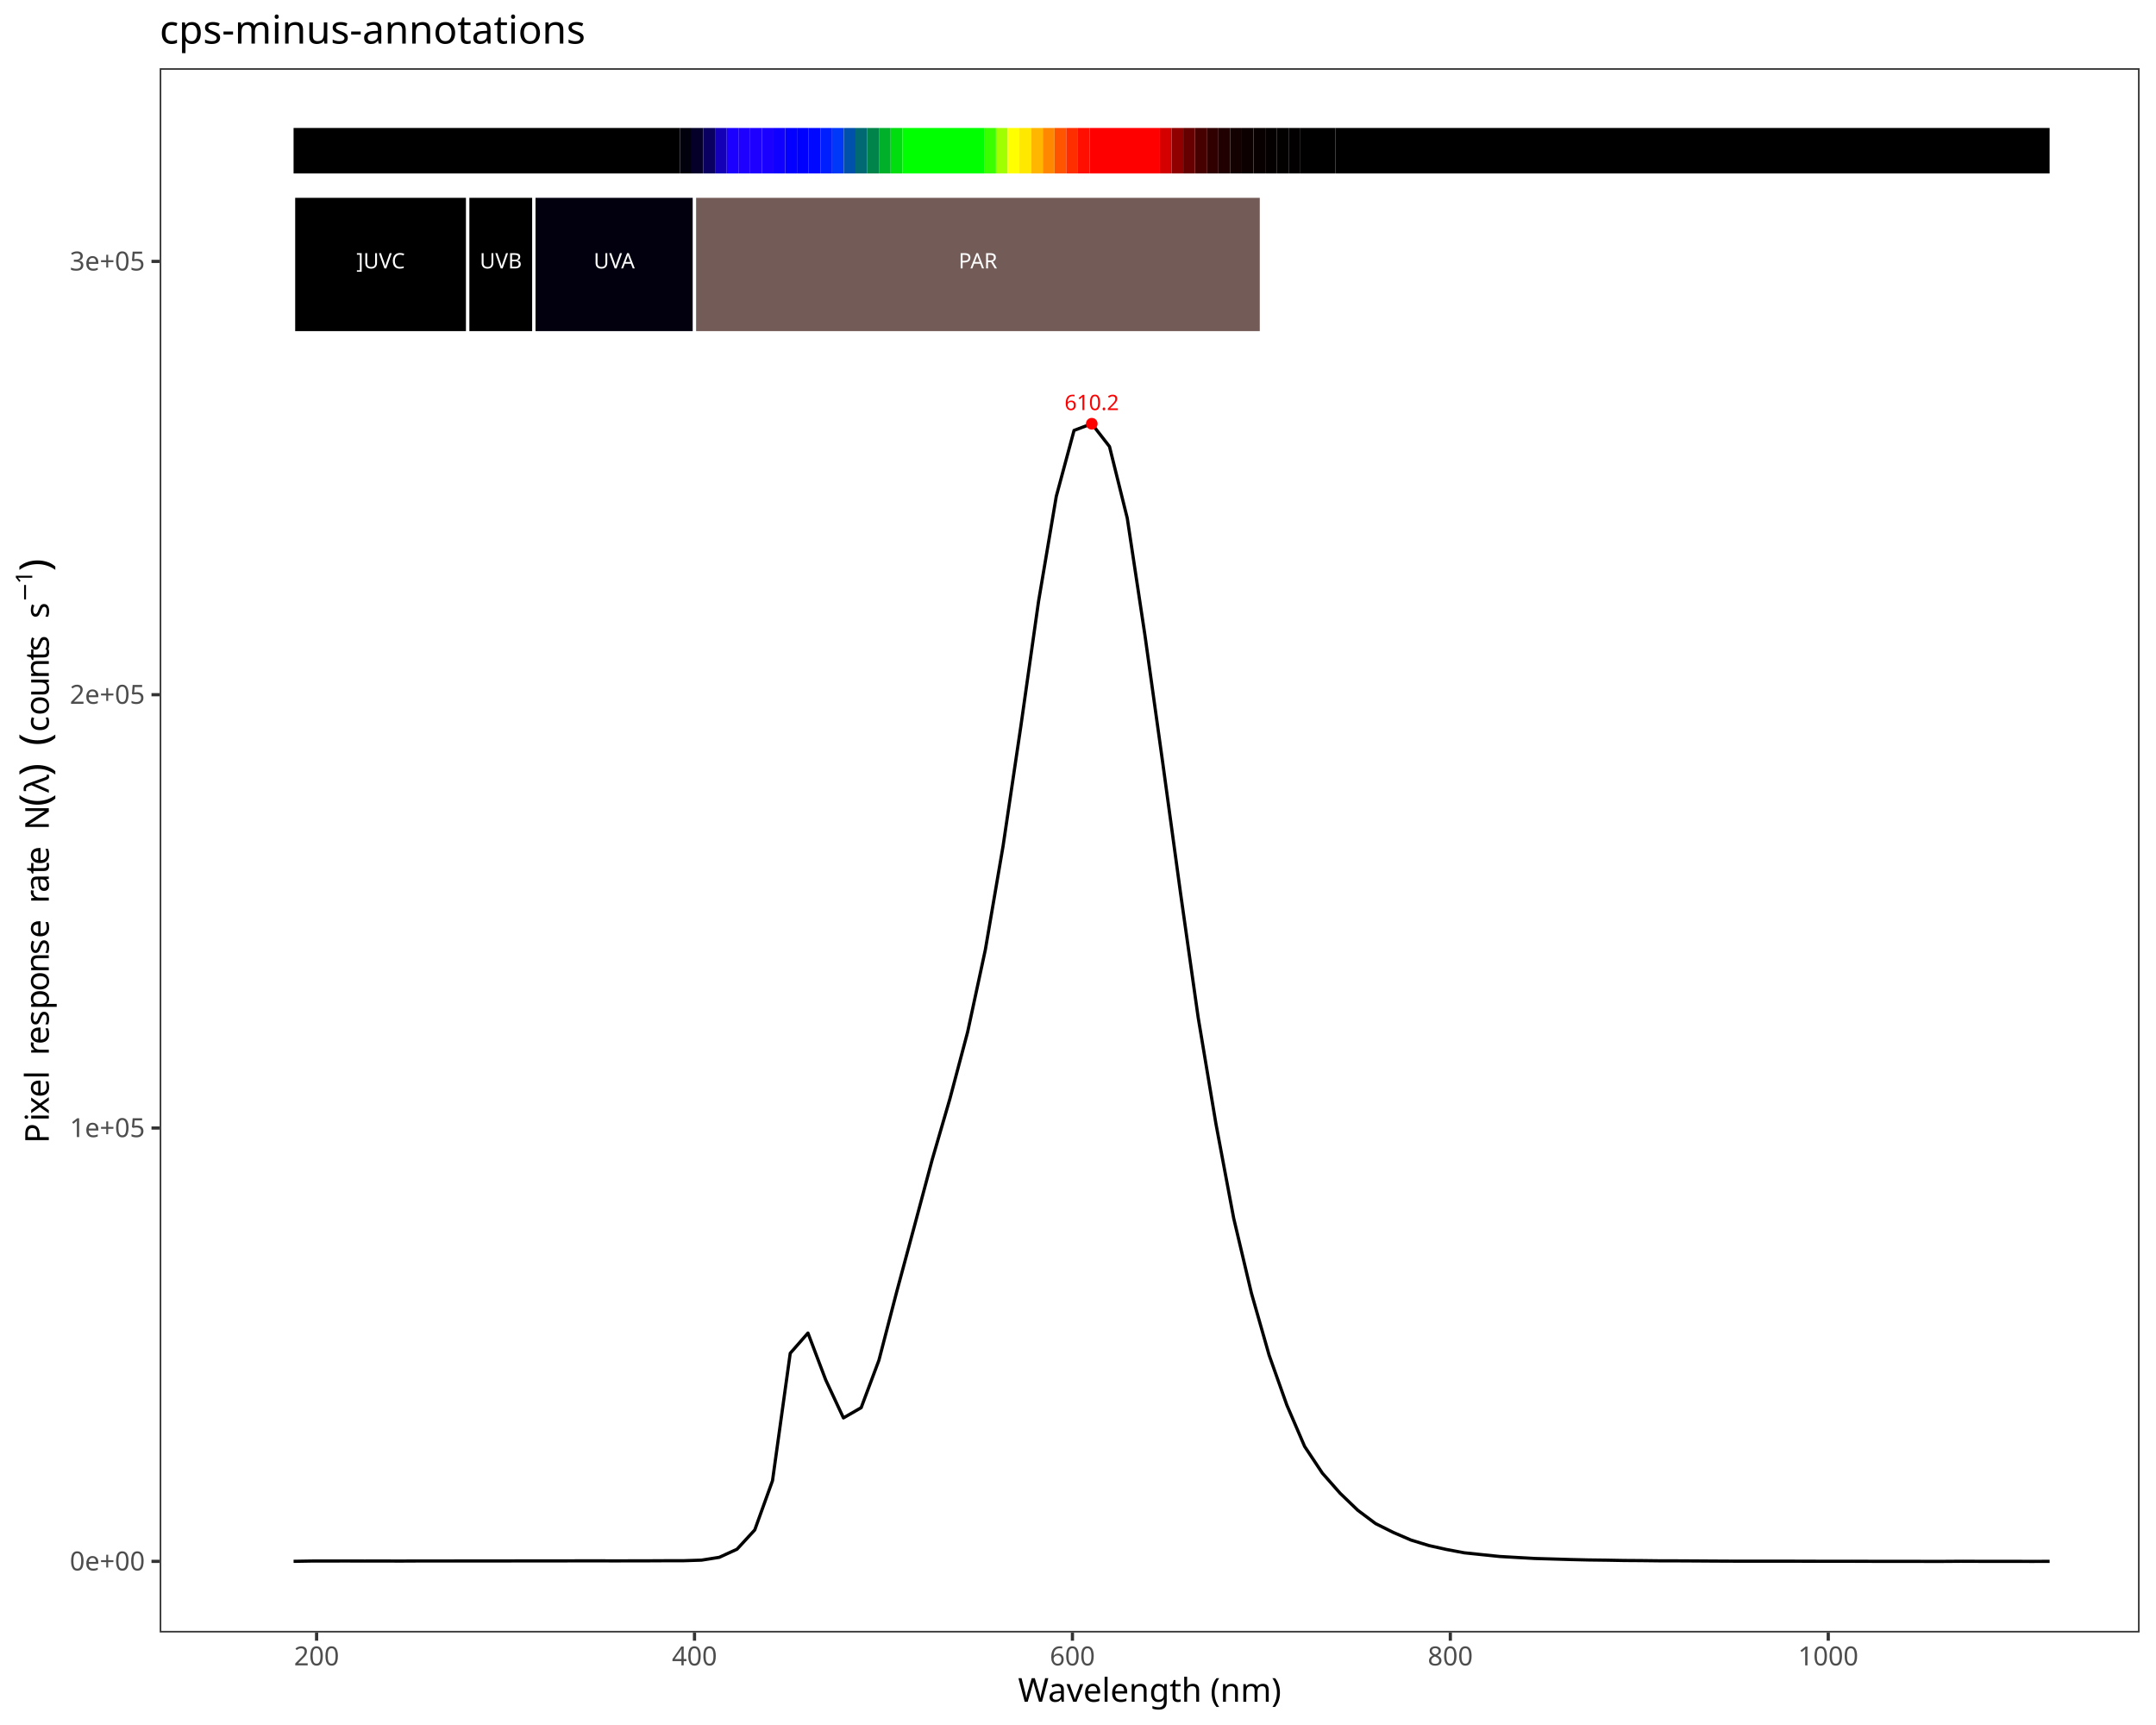
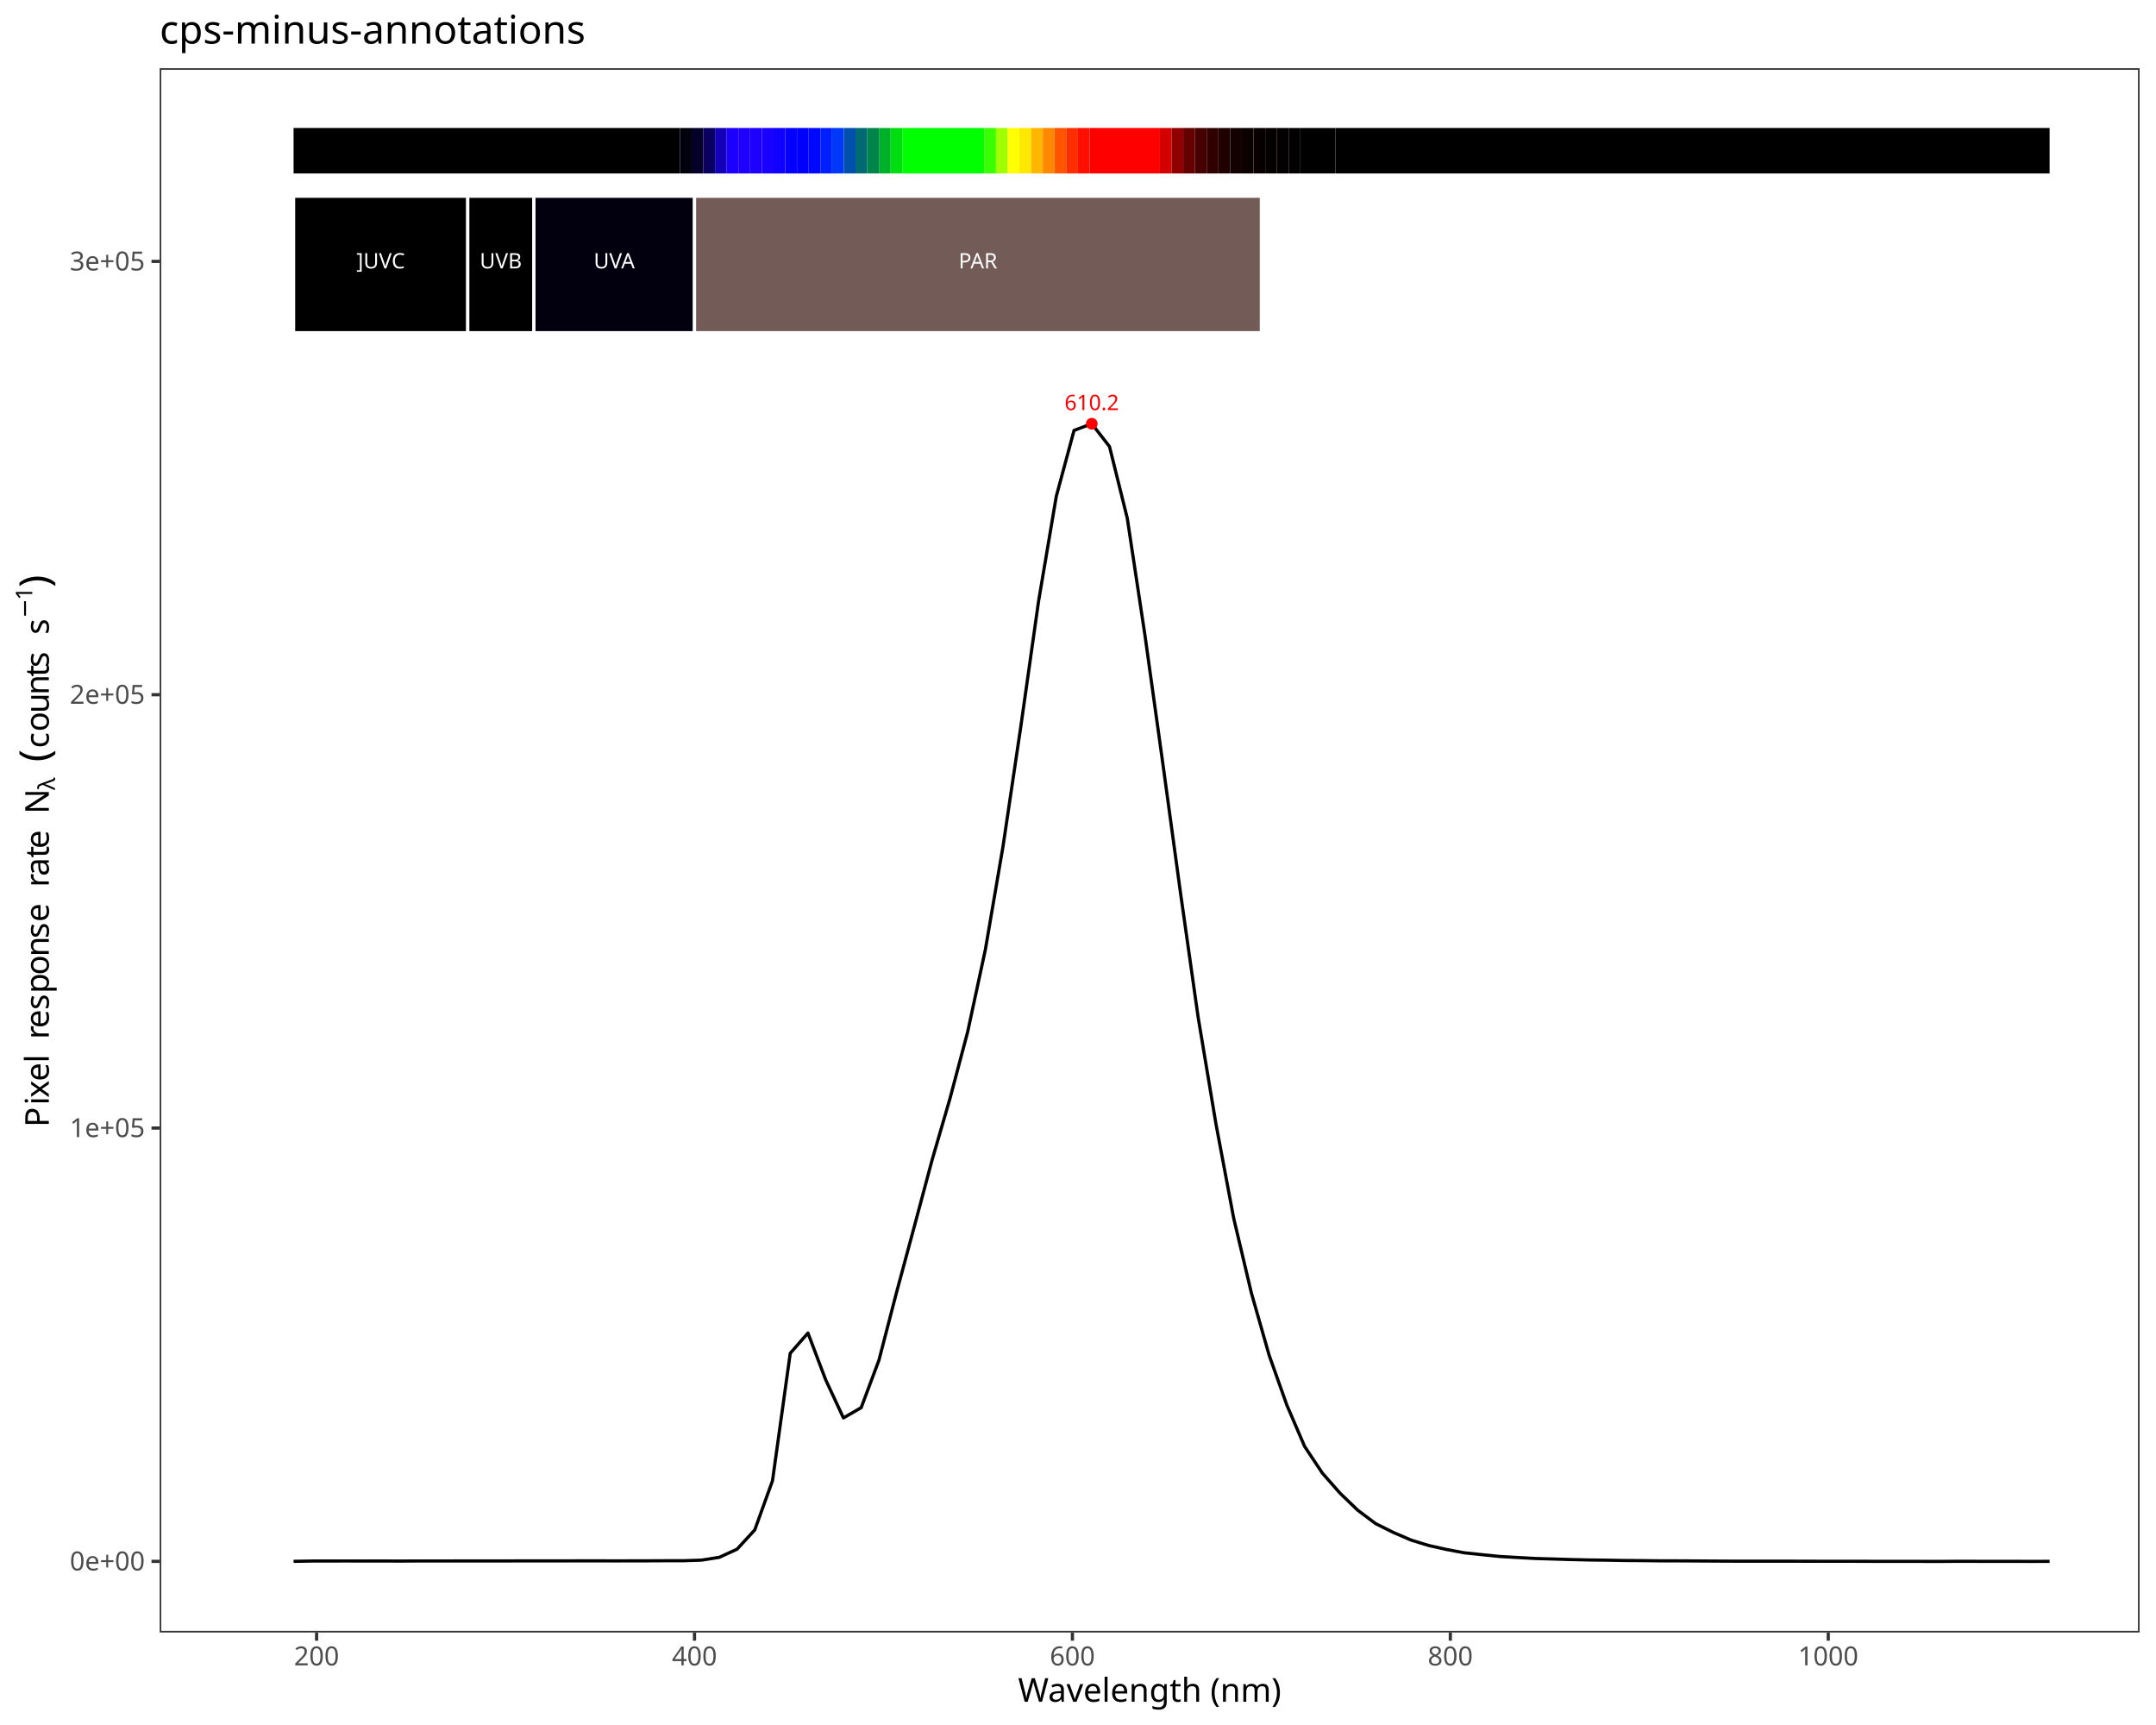
<svg xmlns="http://www.w3.org/2000/svg" class="svglite" data-engine-version="2.0" width="720.00pt" height="576.00pt" viewBox="0 0 720.00 576.00">
  <defs>
    <style type="text/css">
    .svglite line, .svglite polyline, .svglite polygon, .svglite path, .svglite rect, .svglite circle {
      fill: none;
      stroke: #000000;
      stroke-linecap: round;
      stroke-linejoin: round;
      stroke-miterlimit: 10.00;
    }
  </style>
  </defs>
  <rect width="100%" height="100%" style="stroke: none; fill: #FFFFFF;" />
  <defs>
    <clipPath id="cpMC4wMHw3MjAuMDB8MC4wMHw1NzYuMDA=">
      <rect x="0.00" y="0.00" width="720.00" height="576.00" />
    </clipPath>
  </defs>
  <g clip-path="url(#cpMC4wMHw3MjAuMDB8MC4wMHw1NzYuMDA=)">
    <rect x="0.00" y="0.00" width="720.00" height="576.00" style="stroke-width: 1.07; stroke: #FFFFFF; fill: #FFFFFF;" />
  </g>
  <defs>
    <clipPath id="cpNTMuMzN8NzE0LjUyfDIyLjc4fDU0NS4xMQ==">
      <rect x="53.33" y="22.78" width="661.19" height="522.33" />
    </clipPath>
  </defs>
  <g clip-path="url(#cpNTMuMzN8NzE0LjUyfDIyLjc4fDU0NS4xMQ==)">
    <rect x="53.33" y="22.78" width="661.19" height="522.33" style="stroke-width: 1.07; stroke: none; fill: #FFFFFF;" />
    <polyline points="98.04,521.35 103.97,521.25 109.89,521.24 115.81,521.23 121.74,521.25 127.66,521.24 133.58,521.26 139.51,521.23 145.43,521.23 151.36,521.23 157.28,521.22 163.20,521.22 169.13,521.22 175.05,521.20 180.97,521.20 186.90,521.20 192.82,521.19 198.74,521.18 204.67,521.20 210.59,521.19 216.51,521.18 222.44,521.15 228.36,521.14 234.28,520.95 240.21,520.01 246.13,517.30 252.05,510.87 257.98,494.42 263.90,451.87 269.82,445.12 275.75,460.77 281.67,473.46 287.59,470.04 293.52,454.20 299.44,431.40 305.37,409.41 311.29,387.28 317.21,366.94 323.14,344.61 329.06,317.11 334.98,282.49 340.91,242.54 346.83,200.78 352.75,165.73 358.68,143.72 364.60,141.49 370.52,149.11 376.45,173.01 382.37,212.20 388.29,254.67 394.22,298.06 400.14,339.80 406.06,375.23 411.99,406.77 417.91,431.78 423.83,452.52 429.76,469.22 435.68,482.98 441.60,491.89 447.53,498.62 453.45,504.31 459.38,508.75 465.30,511.70 471.22,514.25 477.15,516.07 483.07,517.39 488.99,518.50 494.92,519.12 500.84,519.73 506.76,520.07 512.69,520.40 518.61,520.57 524.53,520.75 530.46,520.89 536.38,520.96 542.30,521.07 548.23,521.11 554.15,521.18 560.07,521.19 566.00,521.22 571.92,521.26 577.84,521.29 583.77,521.30 589.69,521.30 595.61,521.30 601.54,521.31 607.46,521.33 613.38,521.33 619.31,521.33 625.23,521.35 631.16,521.35 637.08,521.35 643.00,521.37 648.93,521.37 654.85,521.33 660.77,521.35 666.70,521.35 672.62,521.36 678.54,521.37 684.47,521.36 " style="stroke-width: 1.07; stroke-linecap: butt;" />
    <text x="364.60" y="136.93" text-anchor="middle" style="font-size: 7.11px; fill: #FF0000; font-family: sans;" textLength="17.80px" lengthAdjust="spacingAndGlyphs">610.2</text>
    <circle cx="364.60" cy="141.49" r="1.95" style="stroke-width: 0.71; stroke: none; fill: #FF0000;" />
    <rect x="98.04" y="42.73" width="129.01" height="15.19" style="stroke-width: 1.07; stroke: none; stroke-linecap: square; stroke-linejoin: miter; fill: #000000;" />
    <rect x="227.06" y="42.73" width="3.91" height="15.19" style="stroke-width: 1.07; stroke: none; stroke-linecap: square; stroke-linejoin: miter; fill: #01000D;" />
    <rect x="230.97" y="42.73" width="3.91" height="15.19" style="stroke-width: 1.07; stroke: none; stroke-linecap: square; stroke-linejoin: miter; fill: #050029;" />
    <rect x="234.88" y="42.73" width="3.91" height="15.19" style="stroke-width: 1.07; stroke: none; stroke-linecap: square; stroke-linejoin: miter; fill: #0A0060;" />
    <rect x="238.79" y="42.73" width="3.91" height="15.19" style="stroke-width: 1.07; stroke: none; stroke-linecap: square; stroke-linejoin: miter; fill: #1300B7;" />
    <rect x="242.70" y="42.73" width="3.91" height="15.19" style="stroke-width: 1.07; stroke: none; stroke-linecap: square; stroke-linejoin: miter; fill: #1B00FF;" />
    <rect x="246.60" y="42.73" width="3.91" height="15.19" style="stroke-width: 1.07; stroke: none; stroke-linecap: square; stroke-linejoin: miter; fill: #1E00FF;" />
    <rect x="250.51" y="42.73" width="3.91" height="15.19" style="stroke-width: 1.07; stroke: none; stroke-linecap: square; stroke-linejoin: miter; fill: #1D00FF;" />
    <rect x="254.42" y="42.73" width="3.91" height="15.19" style="stroke-width: 1.07; stroke: none; stroke-linecap: square; stroke-linejoin: miter; fill: #1900FF;" />
    <rect x="258.33" y="42.73" width="3.91" height="15.19" style="stroke-width: 1.07; stroke: none; stroke-linecap: square; stroke-linejoin: miter; fill: #1000FF;" />
    <rect x="262.24" y="42.73" width="3.91" height="15.19" style="stroke-width: 1.07; stroke: none; stroke-linecap: square; stroke-linejoin: miter; fill: #0400FF;" />
    <rect x="266.15" y="42.73" width="3.91" height="15.19" style="stroke-width: 1.07; stroke: none; stroke-linecap: square; stroke-linejoin: miter; fill: #0000FF;" />
    <rect x="270.06" y="42.73" width="3.91" height="15.19" style="stroke-width: 1.07; stroke: none; stroke-linecap: square; stroke-linejoin: miter; fill: #0008FF;" />
    <rect x="273.97" y="42.73" width="3.91" height="15.19" style="stroke-width: 1.07; stroke: none; stroke-linecap: square; stroke-linejoin: miter; fill: #001FFF;" />
    <rect x="277.88" y="42.73" width="3.91" height="15.19" style="stroke-width: 1.07; stroke: none; stroke-linecap: square; stroke-linejoin: miter; fill: #0038F9;" />
    <rect x="281.79" y="42.73" width="3.91" height="15.19" style="stroke-width: 1.07; stroke: none; stroke-linecap: square; stroke-linejoin: miter; fill: #0051AC;" />
    <rect x="285.70" y="42.73" width="3.91" height="15.19" style="stroke-width: 1.07; stroke: none; stroke-linecap: square; stroke-linejoin: miter; fill: #006972;" />
    <rect x="289.61" y="42.73" width="3.91" height="15.19" style="stroke-width: 1.07; stroke: none; stroke-linecap: square; stroke-linejoin: miter; fill: #00844A;" />
    <rect x="293.52" y="42.73" width="3.91" height="15.19" style="stroke-width: 1.07; stroke: none; stroke-linecap: square; stroke-linejoin: miter; fill: #00AF2A;" />
    <rect x="297.43" y="42.73" width="3.91" height="15.19" style="stroke-width: 1.07; stroke: none; stroke-linecap: square; stroke-linejoin: miter; fill: #00DE10;" />
    <rect x="301.34" y="42.73" width="27.37" height="15.19" style="stroke-width: 1.07; stroke: none; stroke-linecap: square; stroke-linejoin: miter; fill: #00FF00;" />
    <rect x="328.70" y="42.73" width="3.91" height="15.19" style="stroke-width: 1.07; stroke: none; stroke-linecap: square; stroke-linejoin: miter; fill: #3AFF00;" />
    <rect x="332.61" y="42.73" width="3.91" height="15.19" style="stroke-width: 1.07; stroke: none; stroke-linecap: square; stroke-linejoin: miter; fill: #A0FF00;" />
    <rect x="336.52" y="42.73" width="3.91" height="15.19" style="stroke-width: 1.07; stroke: none; stroke-linecap: square; stroke-linejoin: miter; fill: #FFFF00;" />
    <rect x="340.43" y="42.73" width="3.91" height="15.19" style="stroke-width: 1.07; stroke: none; stroke-linecap: square; stroke-linejoin: miter; fill: #FFE800;" />
    <rect x="344.34" y="42.73" width="3.91" height="15.19" style="stroke-width: 1.07; stroke: none; stroke-linecap: square; stroke-linejoin: miter; fill: #FFB600;" />
    <rect x="348.25" y="42.73" width="3.91" height="15.19" style="stroke-width: 1.07; stroke: none; stroke-linecap: square; stroke-linejoin: miter; fill: #FF8800;" />
    <rect x="352.16" y="42.73" width="3.91" height="15.19" style="stroke-width: 1.07; stroke: none; stroke-linecap: square; stroke-linejoin: miter; fill: #FF5500;" />
    <rect x="356.07" y="42.73" width="3.91" height="15.19" style="stroke-width: 1.07; stroke: none; stroke-linecap: square; stroke-linejoin: miter; fill: #FF2E00;" />
    <rect x="359.98" y="42.73" width="3.91" height="15.19" style="stroke-width: 1.07; stroke: none; stroke-linecap: square; stroke-linejoin: miter; fill: #FF0F00;" />
    <rect x="363.89" y="42.73" width="23.46" height="15.19" style="stroke-width: 1.07; stroke: none; stroke-linecap: square; stroke-linejoin: miter; fill: #FF0000;" />
    <rect x="387.35" y="42.73" width="3.91" height="15.19" style="stroke-width: 1.07; stroke: none; stroke-linecap: square; stroke-linejoin: miter; fill: #D40000;" />
    <rect x="391.26" y="42.73" width="3.91" height="15.19" style="stroke-width: 1.07; stroke: none; stroke-linecap: square; stroke-linejoin: miter; fill: #910000;" />
    <rect x="395.16" y="42.73" width="3.91" height="15.19" style="stroke-width: 1.07; stroke: none; stroke-linecap: square; stroke-linejoin: miter; fill: #660000;" />
    <rect x="399.07" y="42.73" width="3.91" height="15.19" style="stroke-width: 1.07; stroke: none; stroke-linecap: square; stroke-linejoin: miter; fill: #470000;" />
    <rect x="402.98" y="42.73" width="3.91" height="15.19" style="stroke-width: 1.07; stroke: none; stroke-linecap: square; stroke-linejoin: miter; fill: #300000;" />
    <rect x="406.89" y="42.73" width="3.91" height="15.19" style="stroke-width: 1.07; stroke: none; stroke-linecap: square; stroke-linejoin: miter; fill: #200000;" />
    <rect x="410.80" y="42.73" width="3.91" height="15.19" style="stroke-width: 1.07; stroke: none; stroke-linecap: square; stroke-linejoin: miter; fill: #130000;" />
    <rect x="414.71" y="42.73" width="3.91" height="15.19" style="stroke-width: 1.07; stroke: none; stroke-linecap: square; stroke-linejoin: miter; fill: #0C0000;" />
    <rect x="418.62" y="42.73" width="3.91" height="15.19" style="stroke-width: 1.07; stroke: none; stroke-linecap: square; stroke-linejoin: miter; fill: #080000;" />
    <rect x="422.53" y="42.73" width="3.91" height="15.19" style="stroke-width: 1.07; stroke: none; stroke-linecap: square; stroke-linejoin: miter; fill: #050000;" />
    <rect x="426.44" y="42.73" width="3.91" height="15.19" style="stroke-width: 1.07; stroke: none; stroke-linecap: square; stroke-linejoin: miter; fill: #030000;" />
    <rect x="430.35" y="42.73" width="3.91" height="15.19" style="stroke-width: 1.07; stroke: none; stroke-linecap: square; stroke-linejoin: miter; fill: #020000;" />
    <rect x="434.26" y="42.73" width="11.73" height="15.19" style="stroke-width: 1.07; stroke: none; stroke-linecap: square; stroke-linejoin: miter; fill: #010000;" />
    <rect x="445.99" y="42.73" width="238.48" height="15.19" style="stroke-width: 1.07; stroke: none; stroke-linecap: square; stroke-linejoin: miter; fill: #000000;" />
    <rect x="98.04" y="65.52" width="58.17" height="45.58" style="stroke-width: 1.07; stroke: #FFFFFF; stroke-linecap: square; stroke-linejoin: miter; fill: #000000;" />
    <rect x="156.21" y="65.52" width="22.09" height="45.58" style="stroke-width: 1.07; stroke: #FFFFFF; stroke-linecap: square; stroke-linejoin: miter; fill: #000000;" />
    <rect x="178.30" y="65.52" width="53.64" height="45.58" style="stroke-width: 1.07; stroke: #FFFFFF; stroke-linecap: square; stroke-linejoin: miter; fill: #02000F;" />
    <rect x="231.93" y="65.52" width="189.31" height="45.58" style="stroke-width: 1.07; stroke: #FFFFFF; stroke-linecap: square; stroke-linejoin: miter; fill: #735B57;" />
    <text x="127.13" y="89.62" text-anchor="middle" style="font-size: 7.11px; fill: #FFFFFF; font-family: sans;" textLength="17.00px" lengthAdjust="spacingAndGlyphs">]UVC</text>
    <text x="167.25" y="89.62" text-anchor="middle" style="font-size: 7.11px; fill: #FFFFFF; font-family: sans;" textLength="14.63px" lengthAdjust="spacingAndGlyphs">UVB</text>
    <text x="205.12" y="89.62" text-anchor="middle" style="font-size: 7.11px; fill: #FFFFFF; font-family: sans;" textLength="14.63px" lengthAdjust="spacingAndGlyphs">UVA</text>
    <text x="326.59" y="89.62" text-anchor="middle" style="font-size: 7.11px; fill: #FFFFFF; font-family: sans;" textLength="14.63px" lengthAdjust="spacingAndGlyphs">PAR</text>
    <rect x="53.33" y="22.78" width="661.19" height="522.33" style="stroke-width: 1.07; stroke: #333333;" />
  </g>
  <g clip-path="url(#cpMC4wMHw3MjAuMDB8MC4wMHw1NzYuMDA=)">
    <text x="48.40" y="524.38" text-anchor="end" style="font-size: 8.80px; fill: #4D4D4D; font-family: sans;" textLength="24.72px" lengthAdjust="spacingAndGlyphs">0e+00</text>
    <text x="48.40" y="379.69" text-anchor="end" style="font-size: 8.80px; fill: #4D4D4D; font-family: sans;" textLength="24.72px" lengthAdjust="spacingAndGlyphs">1e+05</text>
    <text x="48.40" y="235.00" text-anchor="end" style="font-size: 8.80px; fill: #4D4D4D; font-family: sans;" textLength="24.72px" lengthAdjust="spacingAndGlyphs">2e+05</text>
    <text x="48.40" y="90.31" text-anchor="end" style="font-size: 8.80px; fill: #4D4D4D; font-family: sans;" textLength="24.72px" lengthAdjust="spacingAndGlyphs">3e+05</text>
    <polyline points="50.59,521.35 53.33,521.35 " style="stroke-width: 1.07; stroke: #333333; stroke-linecap: butt;" />
    <polyline points="50.59,376.66 53.33,376.66 " style="stroke-width: 1.07; stroke: #333333; stroke-linecap: butt;" />
    <polyline points="50.59,231.97 53.33,231.97 " style="stroke-width: 1.07; stroke: #333333; stroke-linecap: butt;" />
    <polyline points="50.59,87.28 53.33,87.28 " style="stroke-width: 1.07; stroke: #333333; stroke-linecap: butt;" />
    <polyline points="105.73,547.85 105.73,545.11 " style="stroke-width: 1.07; stroke: #333333; stroke-linecap: butt;" />
    <polyline points="231.93,547.85 231.93,545.11 " style="stroke-width: 1.07; stroke: #333333; stroke-linecap: butt;" />
    <polyline points="358.14,547.85 358.14,545.11 " style="stroke-width: 1.07; stroke: #333333; stroke-linecap: butt;" />
    <polyline points="484.34,547.85 484.34,545.11 " style="stroke-width: 1.07; stroke: #333333; stroke-linecap: butt;" />
    <polyline points="610.55,547.85 610.55,545.11 " style="stroke-width: 1.07; stroke: #333333; stroke-linecap: butt;" />
    <text x="105.73" y="556.10" text-anchor="middle" style="font-size: 8.80px; fill: #4D4D4D; font-family: sans;" textLength="14.68px" lengthAdjust="spacingAndGlyphs">200</text>
    <text x="231.93" y="556.10" text-anchor="middle" style="font-size: 8.80px; fill: #4D4D4D; font-family: sans;" textLength="14.68px" lengthAdjust="spacingAndGlyphs">400</text>
    <text x="358.14" y="556.10" text-anchor="middle" style="font-size: 8.80px; fill: #4D4D4D; font-family: sans;" textLength="14.68px" lengthAdjust="spacingAndGlyphs">600</text>
    <text x="484.34" y="556.10" text-anchor="middle" style="font-size: 8.80px; fill: #4D4D4D; font-family: sans;" textLength="14.68px" lengthAdjust="spacingAndGlyphs">800</text>
    <text x="610.55" y="556.10" text-anchor="middle" style="font-size: 8.80px; fill: #4D4D4D; font-family: sans;" textLength="19.58px" lengthAdjust="spacingAndGlyphs">1000</text>
    <text x="383.93" y="568.24" text-anchor="middle" style="font-size: 11.00px; font-family: sans;" textLength="83.76px" lengthAdjust="spacingAndGlyphs">Wavelength (nm)</text>
-     <text transform="translate(16.30,381.76) rotate(-90)" style="font-size: 11.00px; font-family: sans;" textLength="7.34px" lengthAdjust="spacingAndGlyphs">P</text>
-     <text transform="translate(16.30,374.42) rotate(-90)" style="font-size: 11.00px; font-family: sans;" textLength="2.44px" lengthAdjust="spacingAndGlyphs">i</text>
-     <text transform="translate(16.30,371.98) rotate(-90)" style="font-size: 11.00px; font-family: sans;" textLength="5.50px" lengthAdjust="spacingAndGlyphs">x</text>
-     <text transform="translate(16.30,366.47) rotate(-90)" style="font-size: 11.00px; font-family: sans;" textLength="6.12px" lengthAdjust="spacingAndGlyphs">e</text>
-     <text transform="translate(16.30,360.36) rotate(-90)" style="font-size: 11.00px; font-family: sans;" textLength="2.44px" lengthAdjust="spacingAndGlyphs">l</text>
-     <text transform="translate(16.30,357.91) rotate(-90)" style="font-size: 11.00px; font-family: sans;" textLength="2.75px" lengthAdjust="spacingAndGlyphs"> </text>
-     <text transform="translate(16.30,355.16) rotate(-90)" style="font-size: 11.00px; font-family: sans;" textLength="2.75px" lengthAdjust="spacingAndGlyphs"> </text>
-     <text transform="translate(16.30,352.41) rotate(-90)" style="font-size: 11.00px; font-family: sans;" textLength="3.66px" lengthAdjust="spacingAndGlyphs">r</text>
-     <text transform="translate(16.30,348.75) rotate(-90)" style="font-size: 11.00px; font-family: sans;" textLength="6.12px" lengthAdjust="spacingAndGlyphs">e</text>
-     <text transform="translate(16.30,342.63) rotate(-90)" style="font-size: 11.00px; font-family: sans;" textLength="5.50px" lengthAdjust="spacingAndGlyphs">s</text>
-     <text transform="translate(16.30,337.12) rotate(-90)" style="font-size: 11.00px; font-family: sans;" textLength="6.12px" lengthAdjust="spacingAndGlyphs">p</text>
-     <text transform="translate(16.30,331.01) rotate(-90)" style="font-size: 11.00px; font-family: sans;" textLength="6.12px" lengthAdjust="spacingAndGlyphs">o</text>
-     <text transform="translate(16.30,324.89) rotate(-90)" style="font-size: 11.00px; font-family: sans;" textLength="6.12px" lengthAdjust="spacingAndGlyphs">n</text>
-     <text transform="translate(16.30,318.77) rotate(-90)" style="font-size: 11.00px; font-family: sans;" textLength="5.50px" lengthAdjust="spacingAndGlyphs">s</text>
-     <text transform="translate(16.30,313.26) rotate(-90)" style="font-size: 11.00px; font-family: sans;" textLength="6.12px" lengthAdjust="spacingAndGlyphs">e</text>
-     <text transform="translate(16.30,307.15) rotate(-90)" style="font-size: 11.00px; font-family: sans;" textLength="2.75px" lengthAdjust="spacingAndGlyphs"> </text>
-     <text transform="translate(16.30,304.39) rotate(-90)" style="font-size: 11.00px; font-family: sans;" textLength="2.75px" lengthAdjust="spacingAndGlyphs"> </text>
-     <text transform="translate(16.30,301.64) rotate(-90)" style="font-size: 11.00px; font-family: sans;" textLength="3.66px" lengthAdjust="spacingAndGlyphs">r</text>
-     <text transform="translate(16.30,297.98) rotate(-90)" style="font-size: 11.00px; font-family: sans;" textLength="6.12px" lengthAdjust="spacingAndGlyphs">a</text>
-     <text transform="translate(16.30,291.86) rotate(-90)" style="font-size: 11.00px; font-family: sans;" textLength="3.06px" lengthAdjust="spacingAndGlyphs">t</text>
-     <text transform="translate(16.30,288.81) rotate(-90)" style="font-size: 11.00px; font-family: sans;" textLength="6.12px" lengthAdjust="spacingAndGlyphs">e</text>
-     <text transform="translate(16.30,282.69) rotate(-90)" style="font-size: 11.00px; font-family: sans;" textLength="2.75px" lengthAdjust="spacingAndGlyphs"> </text>
-     <text transform="translate(16.30,279.93) rotate(-90)" style="font-size: 11.00px; font-family: sans;" textLength="2.75px" lengthAdjust="spacingAndGlyphs"> </text>
-     <text transform="translate(16.30,277.18) rotate(-90)" style="font-size: 11.00px; font-family: sans;" textLength="7.95px" lengthAdjust="spacingAndGlyphs">N</text>
-     <text transform="translate(16.30,269.24) rotate(-90)" style="font-size: 13.75px; font-family: sans;" textLength="4.58px" lengthAdjust="spacingAndGlyphs">(</text>
-     <text transform="translate(16.30,264.66) rotate(-90)" style="font-size: 11.00px; font-family: sans;" textLength="5.60px" lengthAdjust="spacingAndGlyphs">λ</text>
-     <text transform="translate(16.30,259.05) rotate(-90)" style="font-size: 13.75px; font-family: sans;" textLength="4.57px" lengthAdjust="spacingAndGlyphs">)</text>
-     <text transform="translate(16.30,254.48) rotate(-90)" style="font-size: 11.00px; font-family: sans;" textLength="2.75px" lengthAdjust="spacingAndGlyphs"> </text>
-     <text transform="translate(16.30,251.73) rotate(-90)" style="font-size: 11.00px; font-family: sans;" textLength="2.75px" lengthAdjust="spacingAndGlyphs"> </text>
-     <text transform="translate(16.30,248.98) rotate(-90)" style="font-size: 13.75px; font-family: sans;" textLength="4.58px" lengthAdjust="spacingAndGlyphs">(</text>
-     <text transform="translate(16.30,244.40) rotate(-90)" style="font-size: 11.00px; font-family: sans;" textLength="5.50px" lengthAdjust="spacingAndGlyphs">c</text>
-     <text transform="translate(16.30,238.90) rotate(-90)" style="font-size: 11.00px; font-family: sans;" textLength="6.12px" lengthAdjust="spacingAndGlyphs">o</text>
-     <text transform="translate(16.30,232.78) rotate(-90)" style="font-size: 11.00px; font-family: sans;" textLength="6.12px" lengthAdjust="spacingAndGlyphs">u</text>
-     <text transform="translate(16.30,226.66) rotate(-90)" style="font-size: 11.00px; font-family: sans;" textLength="6.12px" lengthAdjust="spacingAndGlyphs">n</text>
-     <text transform="translate(16.30,220.54) rotate(-90)" style="font-size: 11.00px; font-family: sans;" textLength="3.06px" lengthAdjust="spacingAndGlyphs">t</text>
-     <text transform="translate(16.30,217.49) rotate(-90)" style="font-size: 11.00px; font-family: sans;" textLength="5.50px" lengthAdjust="spacingAndGlyphs">s</text>
-     <text transform="translate(16.30,211.98) rotate(-90)" style="font-size: 11.00px; font-family: sans;" textLength="2.75px" lengthAdjust="spacingAndGlyphs"> </text>
-     <text transform="translate(16.30,209.23) rotate(-90)" style="font-size: 11.00px; font-family: sans;" textLength="2.75px" lengthAdjust="spacingAndGlyphs"> </text>
-     <text transform="translate(16.30,206.48) rotate(-90)" style="font-size: 11.00px; font-family: sans;" textLength="5.50px" lengthAdjust="spacingAndGlyphs">s</text>
-     <text transform="translate(10.78,200.97) rotate(-90)" style="font-size: 7.70px; font-family: sans;" textLength="5.98px" lengthAdjust="spacingAndGlyphs">−</text>
-     <text transform="translate(10.78,194.99) rotate(-90)" style="font-size: 7.70px; font-family: sans;" textLength="4.28px" lengthAdjust="spacingAndGlyphs">1</text>
-     <text transform="translate(16.30,190.71) rotate(-90)" style="font-size: 13.75px; font-family: sans;" textLength="4.57px" lengthAdjust="spacingAndGlyphs">)</text>
+     <text transform="translate(16.30,376.34) rotate(-90)" style="font-size: 11.00px; font-family: sans;" textLength="7.34px" lengthAdjust="spacingAndGlyphs">P</text>
+     <text transform="translate(16.30,369.01) rotate(-90)" style="font-size: 11.00px; font-family: sans;" textLength="2.44px" lengthAdjust="spacingAndGlyphs">i</text>
+     <text transform="translate(16.30,366.56) rotate(-90)" style="font-size: 11.00px; font-family: sans;" textLength="5.50px" lengthAdjust="spacingAndGlyphs">x</text>
+     <text transform="translate(16.30,361.06) rotate(-90)" style="font-size: 11.00px; font-family: sans;" textLength="6.12px" lengthAdjust="spacingAndGlyphs">e</text>
+     <text transform="translate(16.30,354.94) rotate(-90)" style="font-size: 11.00px; font-family: sans;" textLength="2.44px" lengthAdjust="spacingAndGlyphs">l</text>
+     <text transform="translate(16.30,352.50) rotate(-90)" style="font-size: 11.00px; font-family: sans;" textLength="2.75px" lengthAdjust="spacingAndGlyphs"> </text>
+     <text transform="translate(16.30,349.75) rotate(-90)" style="font-size: 11.00px; font-family: sans;" textLength="2.75px" lengthAdjust="spacingAndGlyphs"> </text>
+     <text transform="translate(16.30,346.99) rotate(-90)" style="font-size: 11.00px; font-family: sans;" textLength="3.66px" lengthAdjust="spacingAndGlyphs">r</text>
+     <text transform="translate(16.30,343.33) rotate(-90)" style="font-size: 11.00px; font-family: sans;" textLength="6.12px" lengthAdjust="spacingAndGlyphs">e</text>
+     <text transform="translate(16.30,337.21) rotate(-90)" style="font-size: 11.00px; font-family: sans;" textLength="5.50px" lengthAdjust="spacingAndGlyphs">s</text>
+     <text transform="translate(16.30,331.71) rotate(-90)" style="font-size: 11.00px; font-family: sans;" textLength="6.12px" lengthAdjust="spacingAndGlyphs">p</text>
+     <text transform="translate(16.30,325.59) rotate(-90)" style="font-size: 11.00px; font-family: sans;" textLength="6.12px" lengthAdjust="spacingAndGlyphs">o</text>
+     <text transform="translate(16.30,319.47) rotate(-90)" style="font-size: 11.00px; font-family: sans;" textLength="6.12px" lengthAdjust="spacingAndGlyphs">n</text>
+     <text transform="translate(16.30,313.35) rotate(-90)" style="font-size: 11.00px; font-family: sans;" textLength="5.50px" lengthAdjust="spacingAndGlyphs">s</text>
+     <text transform="translate(16.30,307.85) rotate(-90)" style="font-size: 11.00px; font-family: sans;" textLength="6.12px" lengthAdjust="spacingAndGlyphs">e</text>
+     <text transform="translate(16.30,301.73) rotate(-90)" style="font-size: 11.00px; font-family: sans;" textLength="2.75px" lengthAdjust="spacingAndGlyphs"> </text>
+     <text transform="translate(16.30,298.98) rotate(-90)" style="font-size: 11.00px; font-family: sans;" textLength="2.75px" lengthAdjust="spacingAndGlyphs"> </text>
+     <text transform="translate(16.30,296.23) rotate(-90)" style="font-size: 11.00px; font-family: sans;" textLength="3.66px" lengthAdjust="spacingAndGlyphs">r</text>
+     <text transform="translate(16.30,292.56) rotate(-90)" style="font-size: 11.00px; font-family: sans;" textLength="6.12px" lengthAdjust="spacingAndGlyphs">a</text>
+     <text transform="translate(16.30,286.45) rotate(-90)" style="font-size: 11.00px; font-family: sans;" textLength="3.06px" lengthAdjust="spacingAndGlyphs">t</text>
+     <text transform="translate(16.30,283.39) rotate(-90)" style="font-size: 11.00px; font-family: sans;" textLength="6.12px" lengthAdjust="spacingAndGlyphs">e</text>
+     <text transform="translate(16.30,277.27) rotate(-90)" style="font-size: 11.00px; font-family: sans;" textLength="2.75px" lengthAdjust="spacingAndGlyphs"> </text>
+     <text transform="translate(16.30,274.52) rotate(-90)" style="font-size: 11.00px; font-family: sans;" textLength="2.75px" lengthAdjust="spacingAndGlyphs"> </text>
+     <text transform="translate(16.30,271.77) rotate(-90)" style="font-size: 11.00px; font-family: sans;" textLength="7.95px" lengthAdjust="spacingAndGlyphs">N</text>
+     <text transform="translate(18.34,263.82) rotate(-90)" style="font-size: 7.70px; font-family: sans;" textLength="3.92px" lengthAdjust="spacingAndGlyphs">λ</text>
+     <text transform="translate(16.30,259.90) rotate(-90)" style="font-size: 11.00px; font-family: sans;" textLength="2.75px" lengthAdjust="spacingAndGlyphs"> </text>
+     <text transform="translate(16.30,257.15) rotate(-90)" style="font-size: 11.00px; font-family: sans;" textLength="2.75px" lengthAdjust="spacingAndGlyphs"> </text>
+     <text transform="translate(16.30,254.39) rotate(-90)" style="font-size: 13.75px; font-family: sans;" textLength="4.58px" lengthAdjust="spacingAndGlyphs">(</text>
+     <text transform="translate(16.30,249.82) rotate(-90)" style="font-size: 11.00px; font-family: sans;" textLength="5.50px" lengthAdjust="spacingAndGlyphs">c</text>
+     <text transform="translate(16.30,244.31) rotate(-90)" style="font-size: 11.00px; font-family: sans;" textLength="6.12px" lengthAdjust="spacingAndGlyphs">o</text>
+     <text transform="translate(16.30,238.19) rotate(-90)" style="font-size: 11.00px; font-family: sans;" textLength="6.12px" lengthAdjust="spacingAndGlyphs">u</text>
+     <text transform="translate(16.30,232.07) rotate(-90)" style="font-size: 11.00px; font-family: sans;" textLength="6.12px" lengthAdjust="spacingAndGlyphs">n</text>
+     <text transform="translate(16.30,225.96) rotate(-90)" style="font-size: 11.00px; font-family: sans;" textLength="3.06px" lengthAdjust="spacingAndGlyphs">t</text>
+     <text transform="translate(16.30,222.90) rotate(-90)" style="font-size: 11.00px; font-family: sans;" textLength="5.50px" lengthAdjust="spacingAndGlyphs">s</text>
+     <text transform="translate(16.30,217.40) rotate(-90)" style="font-size: 11.00px; font-family: sans;" textLength="2.75px" lengthAdjust="spacingAndGlyphs"> </text>
+     <text transform="translate(16.30,214.64) rotate(-90)" style="font-size: 11.00px; font-family: sans;" textLength="2.75px" lengthAdjust="spacingAndGlyphs"> </text>
+     <text transform="translate(16.30,211.89) rotate(-90)" style="font-size: 11.00px; font-family: sans;" textLength="5.50px" lengthAdjust="spacingAndGlyphs">s</text>
+     <text transform="translate(10.78,206.39) rotate(-90)" style="font-size: 7.70px; font-family: sans;" textLength="5.98px" lengthAdjust="spacingAndGlyphs">−</text>
+     <text transform="translate(10.78,200.40) rotate(-90)" style="font-size: 7.70px; font-family: sans;" textLength="4.28px" lengthAdjust="spacingAndGlyphs">1</text>
+     <text transform="translate(16.30,196.12) rotate(-90)" style="font-size: 13.75px; font-family: sans;" textLength="4.57px" lengthAdjust="spacingAndGlyphs">)</text>
    <text x="53.33" y="14.56" style="font-size: 13.20px; font-family: sans;" textLength="132.83px" lengthAdjust="spacingAndGlyphs">cps-minus-annotations</text>
  </g>
</svg>
